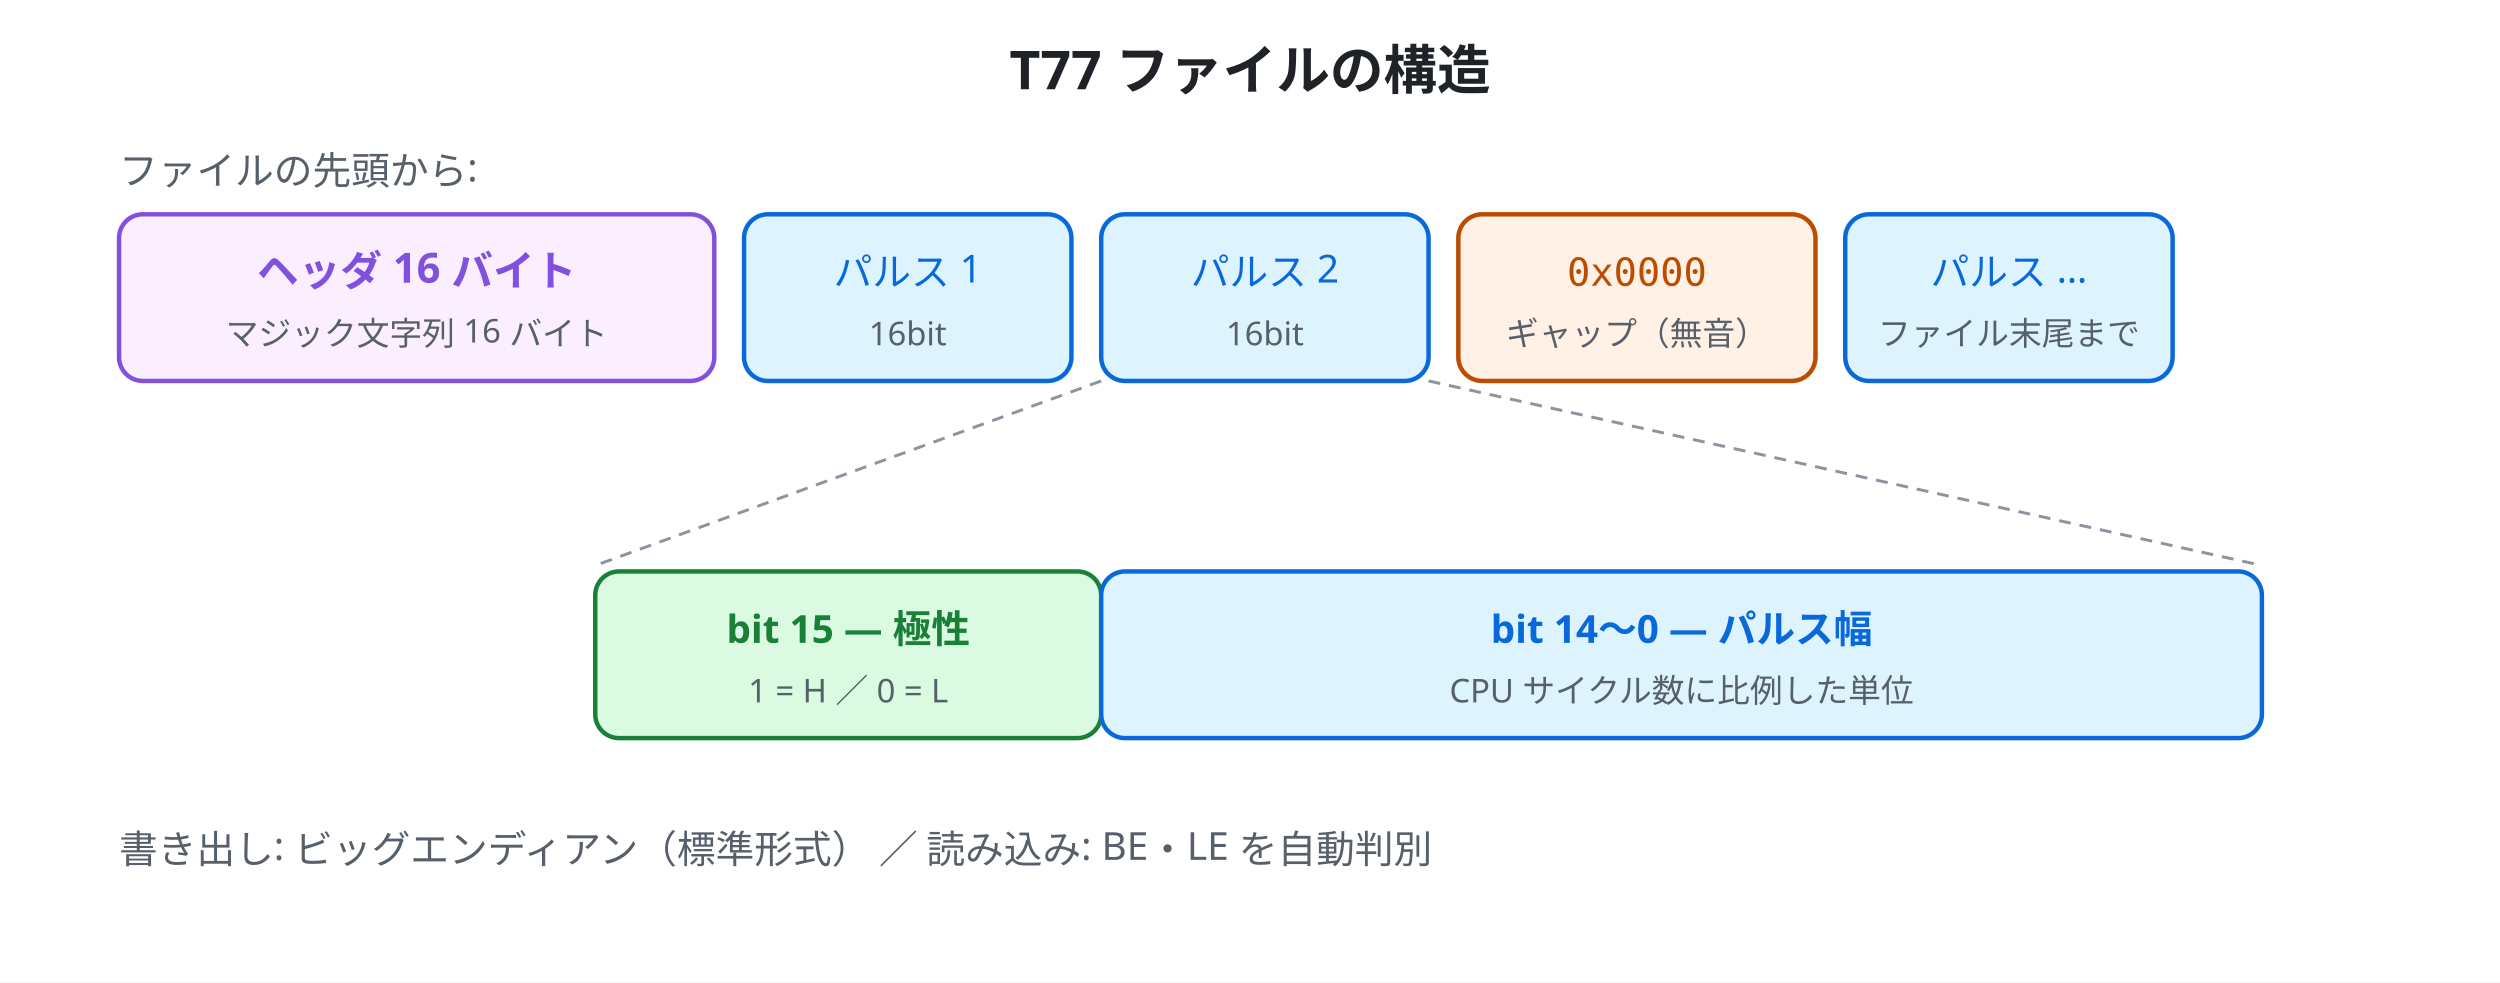
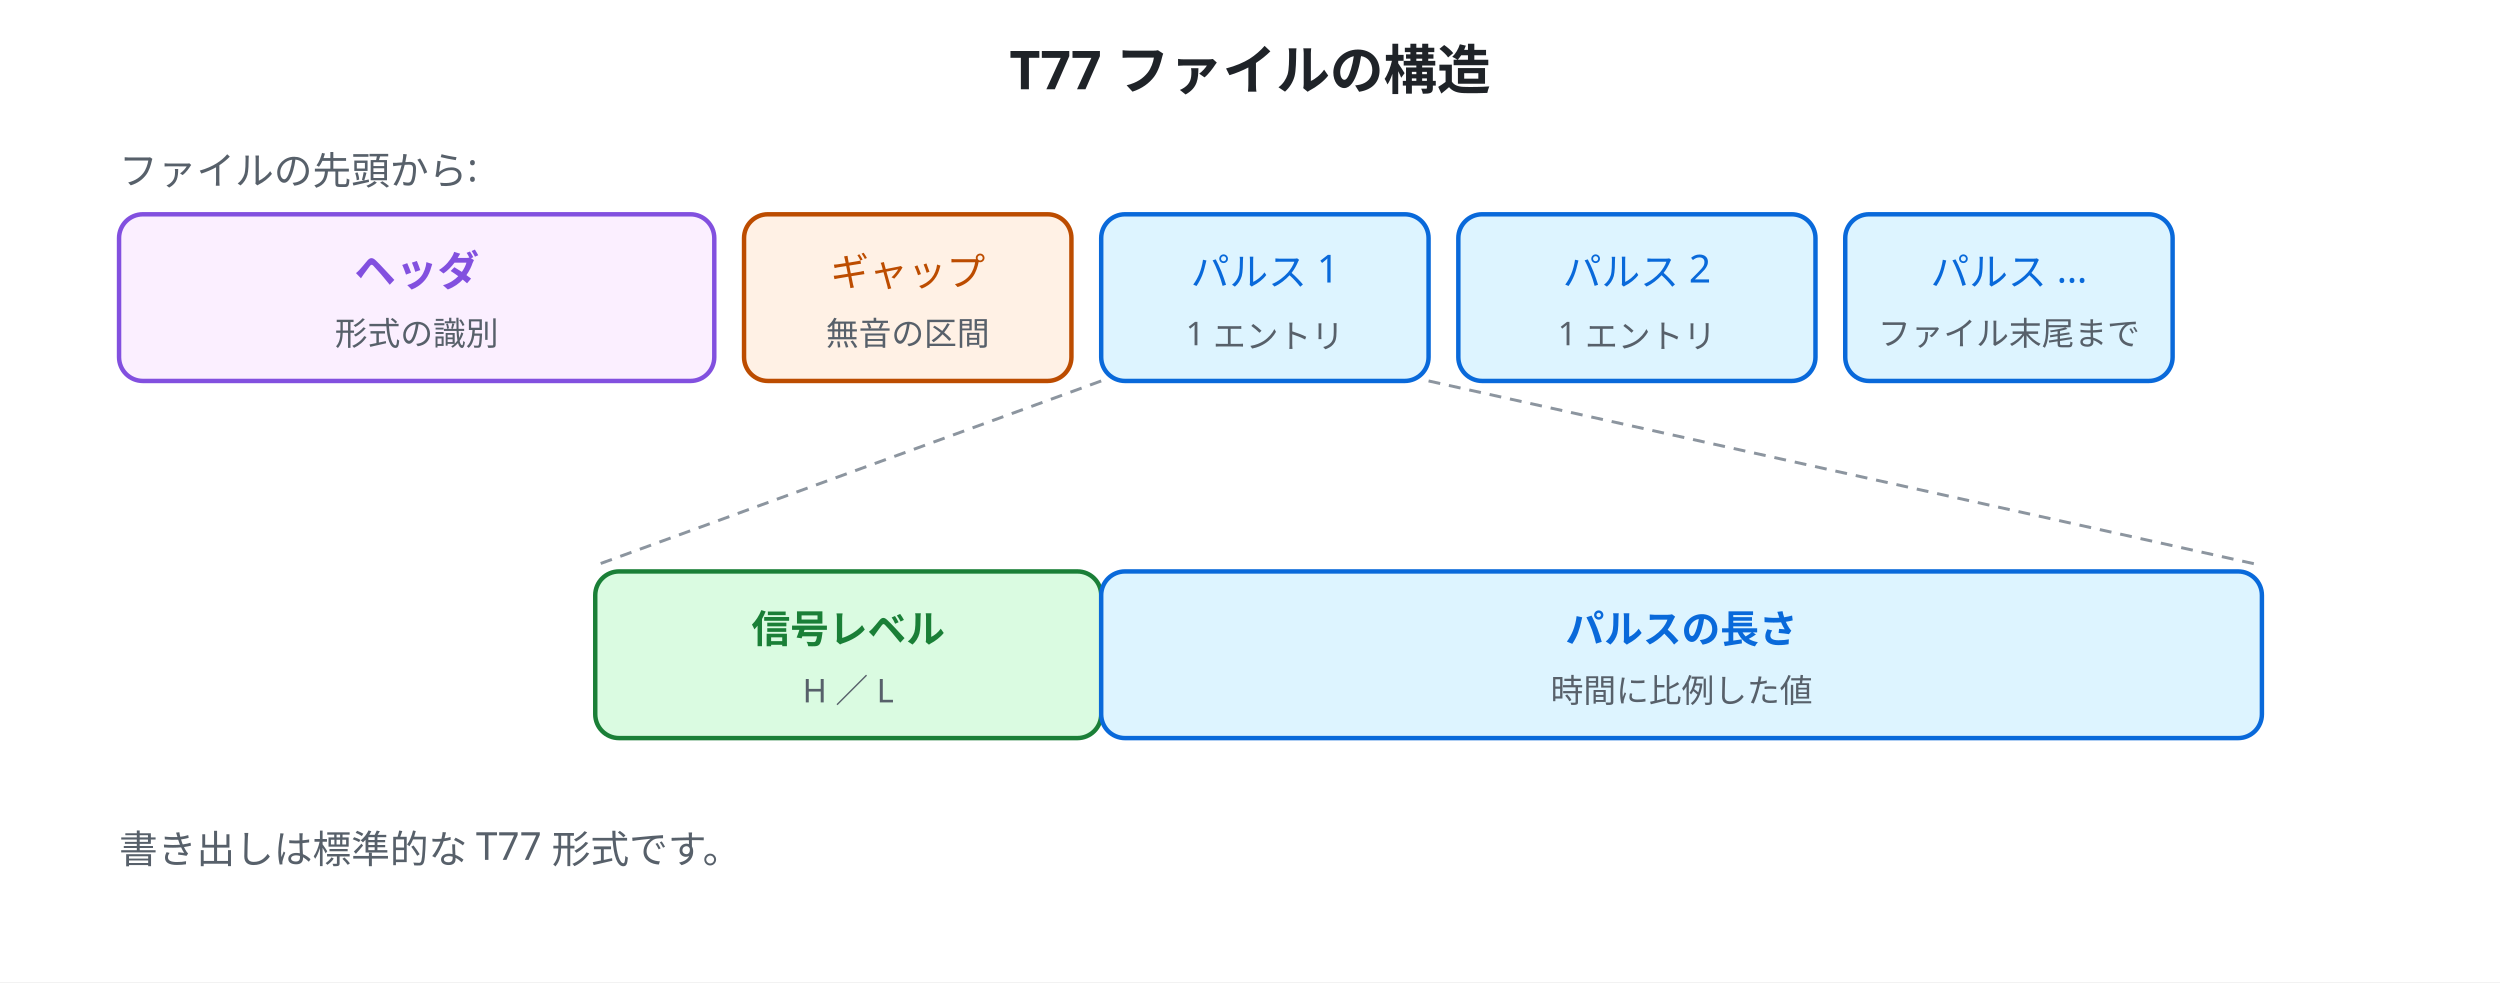
<svg xmlns="http://www.w3.org/2000/svg" viewBox="0 0 840 330" width="840" height="330">
  <defs>
    <marker id="ah" markerWidth="10" markerHeight="10" refX="8" refY="4" orient="auto" markerUnits="userSpaceOnUse">
      <path d="M0,0 L8,4 L0,8 z" fill="#57606a" />
    </marker>
  </defs>
  <rect x="0" y="0" width="840" height="330" fill="#ffffff" />
  <text x="420" y="30" font-family="sans-serif" font-size="18" font-weight="bold" fill="#1f2328" text-anchor="middle">T77 ファイルの構造</text>
  <text x="40" y="62" font-family="sans-serif" font-size="13" fill="#57606a">ファイルの先頭から:</text>
  <rect x="40" y="72" width="200" height="56" rx="8" fill="#fbefff" stroke="#8250df" stroke-width="1.5" />
-   <text x="140" y="96" font-family="sans-serif" font-size="14" font-weight="bold" fill="#8250df" text-anchor="middle">ヘッダ 16 バイト</text>
-   <text x="140" y="116" font-family="sans-serif" font-size="11" fill="#57606a" text-anchor="middle">マジック文字列 16 バイト</text>
-   <rect x="250" y="72" width="110" height="56" rx="8" fill="#ddf4ff" stroke="#0969da" stroke-width="1.5" />
-   <text x="305" y="96" font-family="sans-serif" font-size="13" fill="#0969da" text-anchor="middle">パルス 1</text>
-   <text x="305" y="116" font-family="sans-serif" font-size="11" fill="#57606a" text-anchor="middle">16bit</text>
+   <text x="140" y="96" font-family="sans-serif" font-size="14" font-weight="bold" fill="#8250df" text-anchor="middle">ヘッダ</text>
+   <text x="140" y="116" font-family="sans-serif" font-size="11" fill="#57606a" text-anchor="middle">形式の識別</text>
+   <rect x="250" y="72" width="110" height="56" rx="8" fill="#fff1e5" stroke="#bc4c00" stroke-width="1.5" />
+   <text x="305" y="96" font-family="monospace" font-size="13" fill="#bc4c00" text-anchor="middle">ギャップ</text>
+   <text x="305" y="116" font-family="sans-serif" font-size="11" fill="#57606a" text-anchor="middle">無音の区間</text>
  <rect x="370" y="72" width="110" height="56" rx="8" fill="#ddf4ff" stroke="#0969da" stroke-width="1.5" />
-   <text x="425" y="96" font-family="sans-serif" font-size="13" fill="#0969da" text-anchor="middle">パルス 2</text>
-   <text x="425" y="116" font-family="sans-serif" font-size="11" fill="#57606a" text-anchor="middle">16bit</text>
-   <rect x="490" y="72" width="120" height="56" rx="8" fill="#fff1e5" stroke="#bc4c00" stroke-width="1.5" />
-   <text x="550" y="96" font-family="monospace" font-size="13" fill="#bc4c00" text-anchor="middle">0x0000</text>
-   <text x="550" y="116" font-family="sans-serif" font-size="11" fill="#57606a" text-anchor="middle">ギャップ（無音）</text>
+   <text x="425" y="96" font-family="sans-serif" font-size="13" fill="#0969da" text-anchor="middle">パルス 1</text>
+   <text x="425" y="116" font-family="sans-serif" font-size="11" fill="#57606a" text-anchor="middle">1 エントリ</text>
+   <rect x="490" y="72" width="120" height="56" rx="8" fill="#ddf4ff" stroke="#0969da" stroke-width="1.5" />
+   <text x="550" y="96" font-family="sans-serif" font-size="13" fill="#0969da" text-anchor="middle">パルス 2</text>
+   <text x="550" y="116" font-family="sans-serif" font-size="11" fill="#57606a" text-anchor="middle">1 エントリ</text>
  <rect x="620" y="72" width="110" height="56" rx="8" fill="#ddf4ff" stroke="#0969da" stroke-width="1.5" />
  <text x="675" y="96" font-family="sans-serif" font-size="13" fill="#0969da" text-anchor="middle">パルス …</text>
  <text x="675" y="116" font-family="sans-serif" font-size="11" fill="#57606a" text-anchor="middle">ファイル末尾まで</text>
  <line x1="370" y1="128" x2="200" y2="190" stroke="#8c959f" stroke-width="1" stroke-dasharray="4,3" />
  <line x1="480" y1="128" x2="760" y2="190" stroke="#8c959f" stroke-width="1" stroke-dasharray="4,3" />
  <rect x="200" y="192" width="170" height="56" rx="8" fill="#dafbe1" stroke="#1a7f37" stroke-width="1.5" />
-   <text x="285" y="216" font-family="sans-serif" font-size="13" font-weight="bold" fill="#1a7f37" text-anchor="middle">bit 15 — 極性</text>
-   <text x="285" y="236" font-family="sans-serif" font-size="11" fill="#57606a" text-anchor="middle">1 = H ／ 0 = L</text>
+   <text x="285" y="216" font-family="sans-serif" font-size="13" font-weight="bold" fill="#1a7f37" text-anchor="middle">信号レベル</text>
+   <text x="285" y="236" font-family="sans-serif" font-size="11" fill="#57606a" text-anchor="middle">H ／ L</text>
  <rect x="370" y="192" width="390" height="56" rx="8" fill="#ddf4ff" stroke="#0969da" stroke-width="1.5" />
-   <text x="565" y="216" font-family="sans-serif" font-size="13" font-weight="bold" fill="#0969da" text-anchor="middle">bit 14〜0 — パルス幅</text>
-   <text x="565" y="236" font-family="sans-serif" font-size="11" fill="#57606a" text-anchor="middle">CPU サイクル数に比例した単位</text>
-   <text x="40" y="290" font-family="sans-serif" font-size="13" fill="#57606a">書き出し: ビッグエンディアン（標準形式） ／ 読み込み: BE・LE を自動判別</text>
+   <text x="565" y="216" font-family="sans-serif" font-size="13" font-weight="bold" fill="#0969da" text-anchor="middle">パルスの長さ</text>
+   <text x="565" y="236" font-family="sans-serif" font-size="11" fill="#57606a" text-anchor="middle">時間に比例した値</text>
+   <text x="40" y="290" font-family="sans-serif" font-size="13" fill="#57606a">書き出しは標準的な T77 形式です。</text>
</svg>
